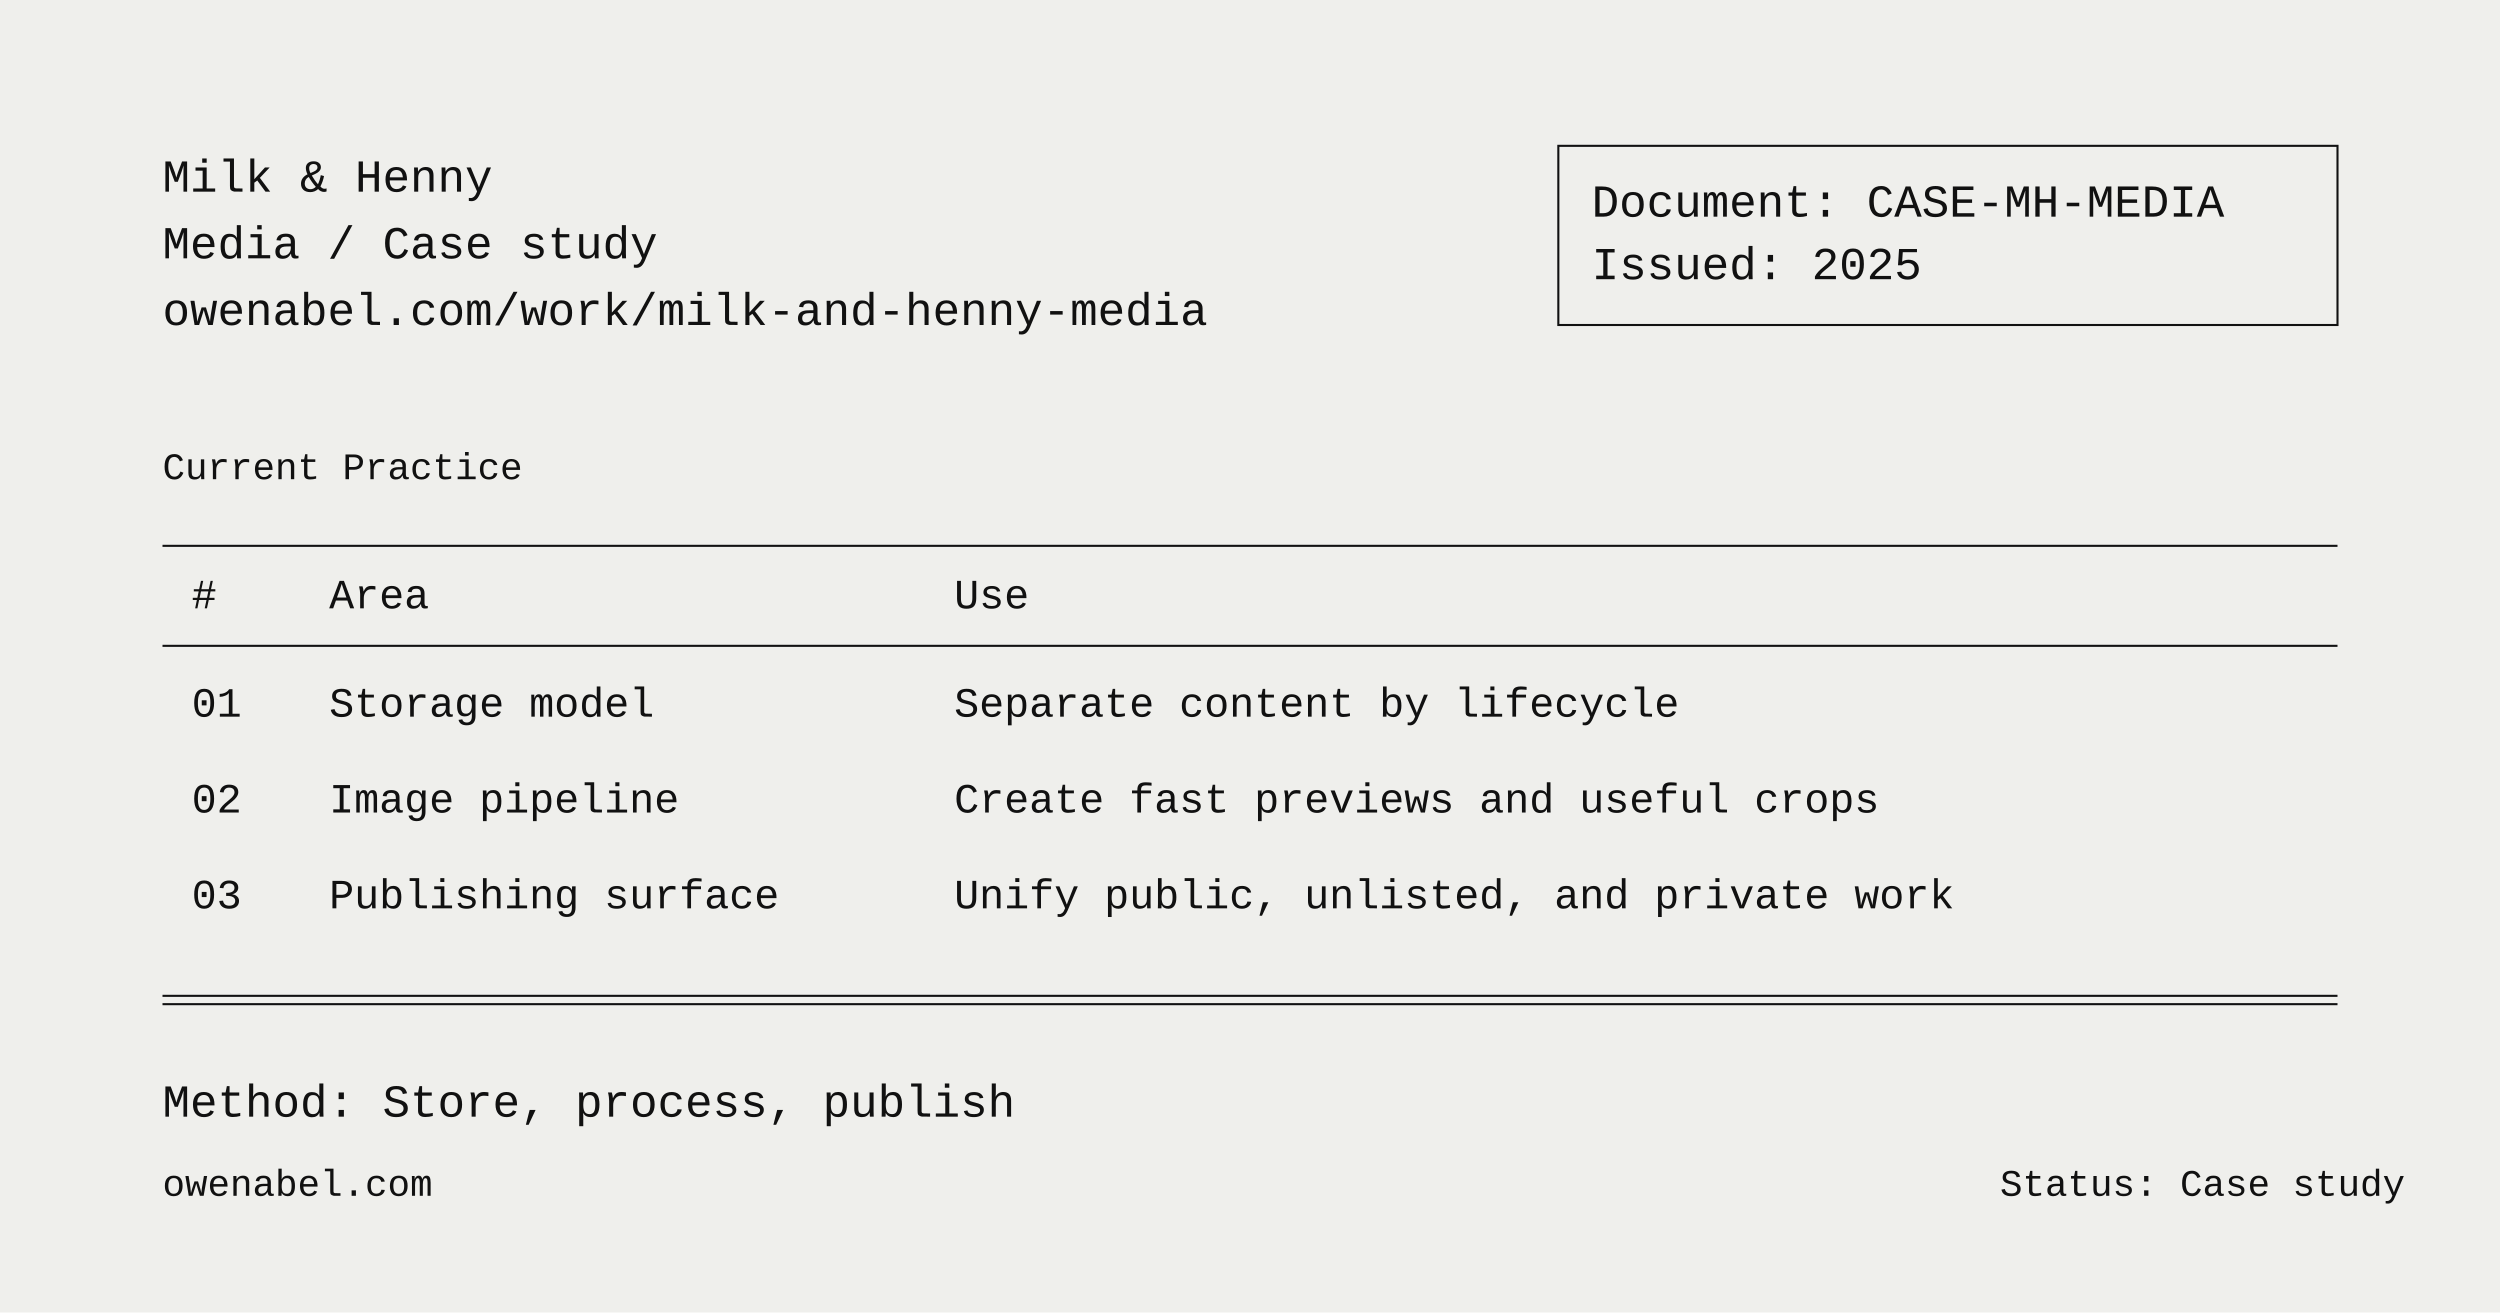
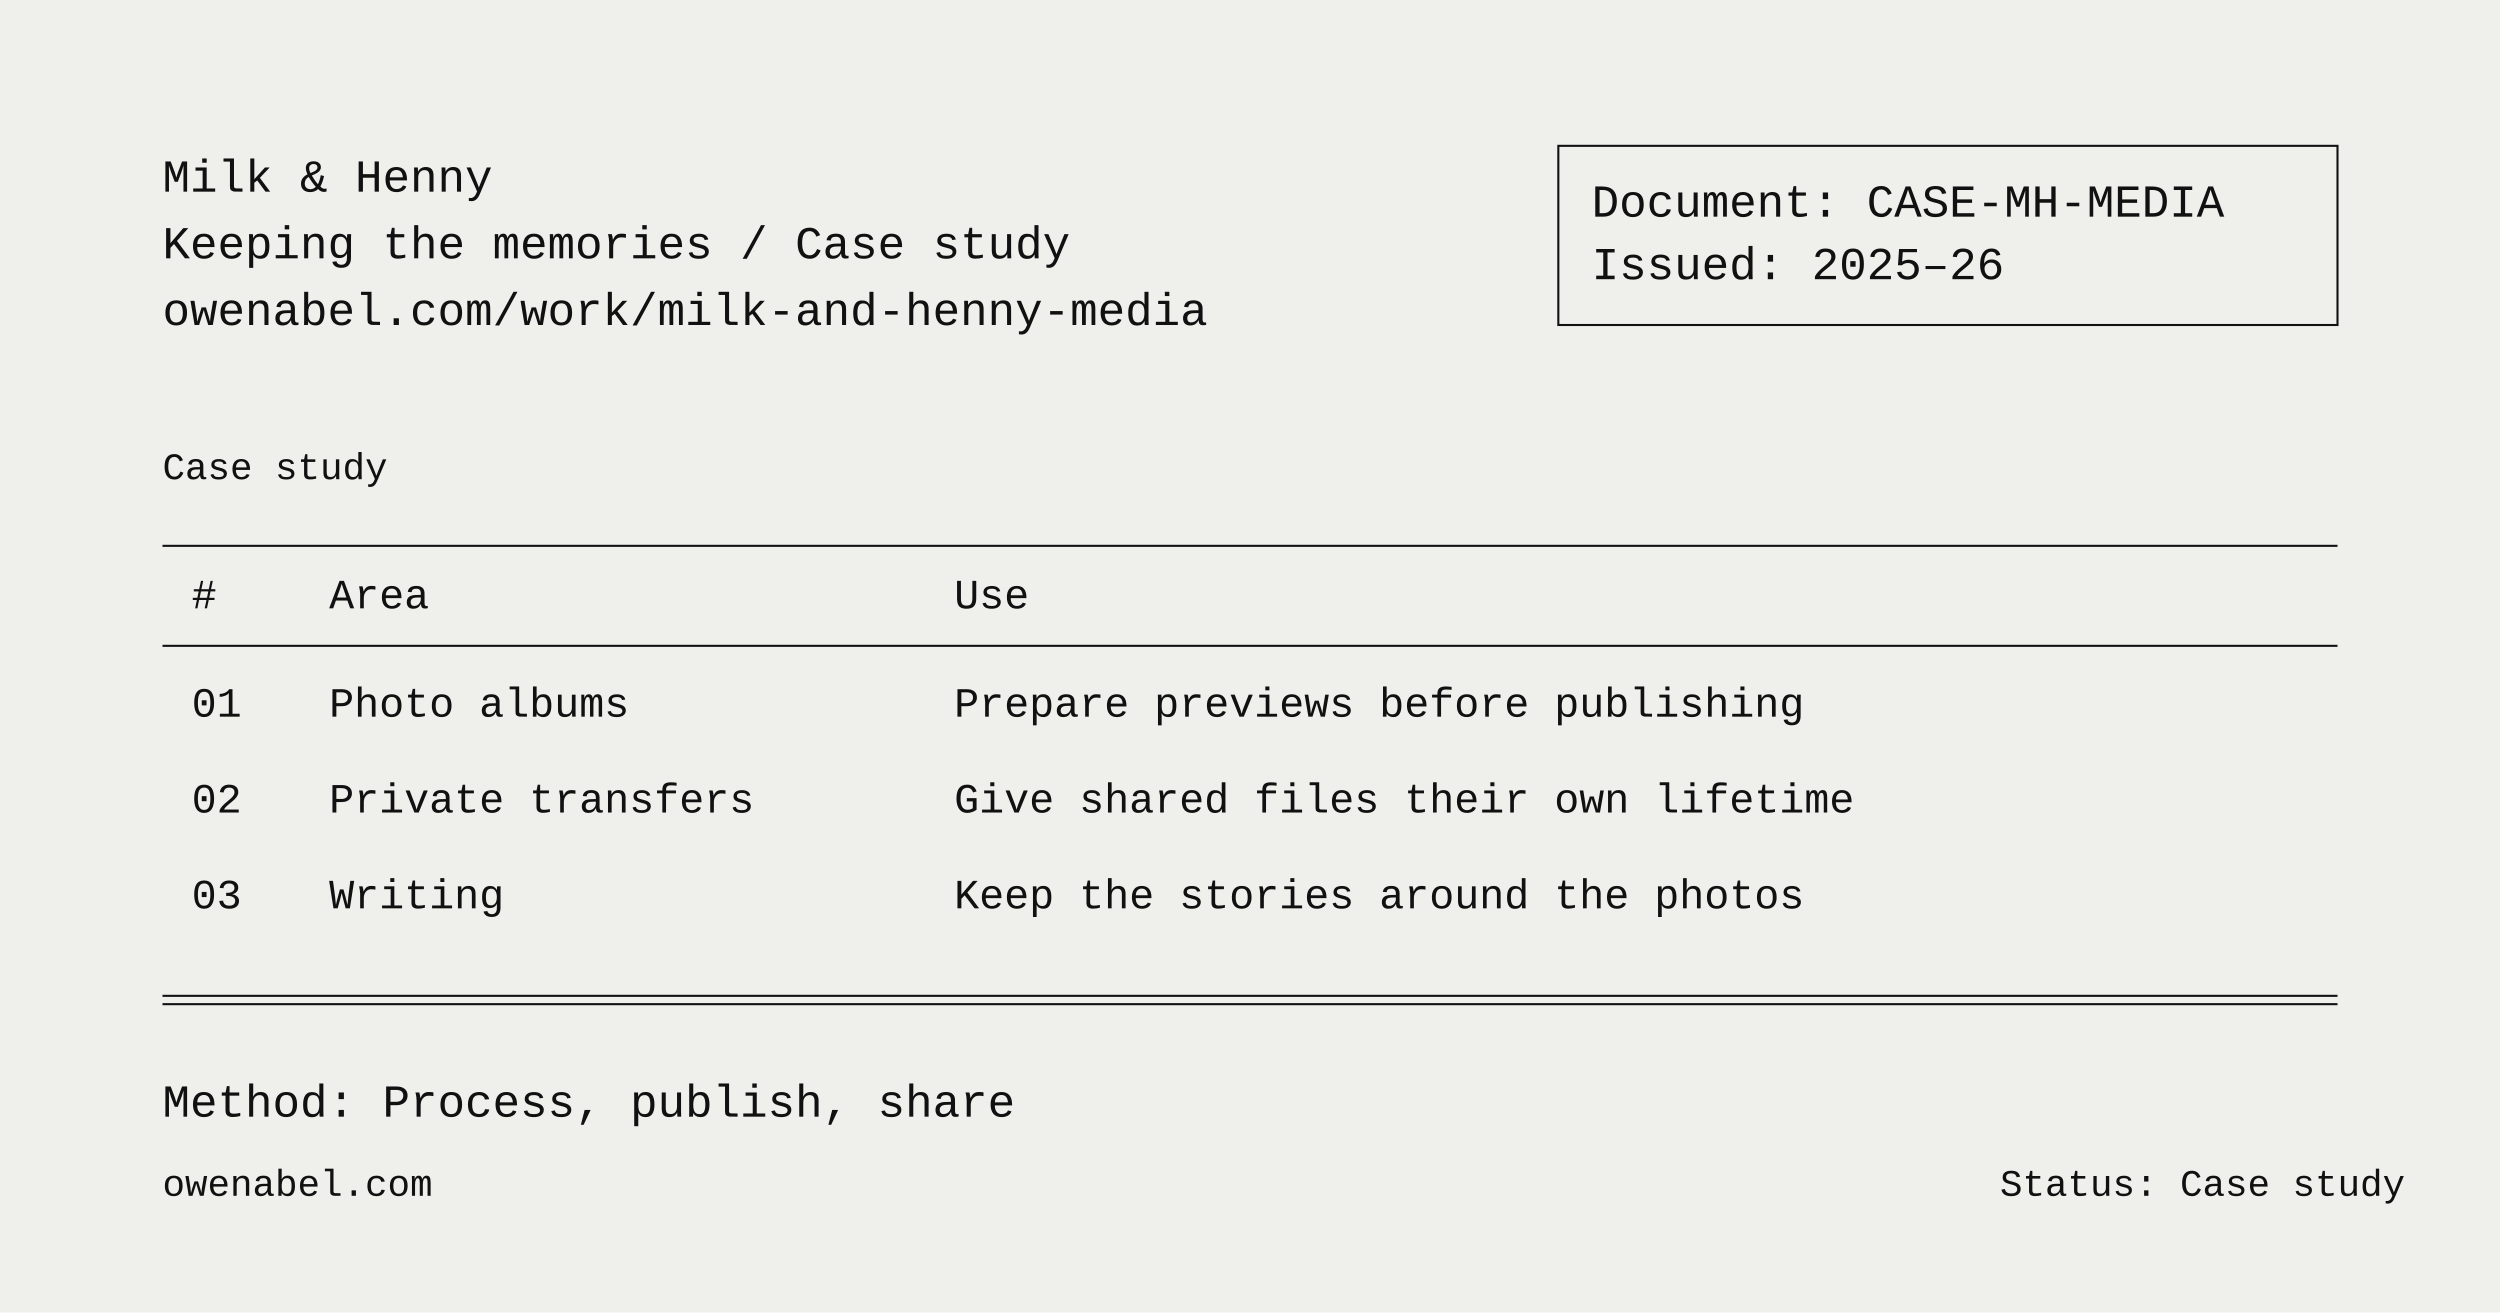
<svg xmlns="http://www.w3.org/2000/svg" width="1200" height="630" viewBox="0 0 1200 630">
  <rect width="1200" height="630" fill="#efefec" />
  <g fill="#111111" font-family="Courier New, Courier, monospace">
    <text x="78" y="92" font-size="22">Milk &amp; Henny</text>
-     <text x="78" y="124" font-size="22">Media / Case study</text>
+     <text x="78" y="124" font-size="22">Keeping the memories / Case study</text>
    <text x="78" y="156" font-size="22">owenabel.com/work/milk-and-henny-media</text>
    <g font-size="22">
      <rect x="748" y="70" width="374" height="86" fill="none" stroke="#111111" stroke-width="1" />
      <text x="764" y="104">Document:      CASE-MH-MEDIA</text>
-       <text x="764" y="134">Issued:        2025</text>
+       <text x="764" y="134">Issued:        2025–26</text>
    </g>
-     <text x="78" y="230" font-size="18">Current Practice</text>
+     <text x="78" y="230" font-size="18">Case study</text>
    <line x1="78" y1="262" x2="1122" y2="262" stroke="#111111" stroke-width="1" />
    <text x="92" y="292" font-size="20">#</text>
    <text x="158" y="292" font-size="20">Area</text>
    <text x="458" y="292" font-size="20">Use</text>
    <line x1="78" y1="310" x2="1122" y2="310" stroke="#111111" stroke-width="1" />
    <text x="92" y="344" font-size="20">01</text>
-     <text x="158" y="344" font-size="20">Storage model</text>
-     <text x="458" y="344" font-size="20">Separate content by lifecycle</text>
+     <text x="158" y="344" font-size="20">Photo albums</text>
+     <text x="458" y="344" font-size="20">Prepare previews before publishing</text>
    <text x="92" y="390" font-size="20">02</text>
-     <text x="158" y="390" font-size="20">Image pipeline</text>
-     <text x="458" y="390" font-size="20">Create fast previews and useful crops</text>
+     <text x="158" y="390" font-size="20">Private transfers</text>
+     <text x="458" y="390" font-size="20">Give shared files their own lifetime</text>
    <text x="92" y="436" font-size="20">03</text>
-     <text x="158" y="436" font-size="20">Publishing surface</text>
-     <text x="458" y="436" font-size="20">Unify public, unlisted, and private work</text>
+     <text x="158" y="436" font-size="20">Writing</text>
+     <text x="458" y="436" font-size="20">Keep the stories around the photos</text>
    <line x1="78" y1="478" x2="1122" y2="478" stroke="#111111" stroke-width="1" />
    <line x1="78" y1="482" x2="1122" y2="482" stroke="#111111" stroke-width="1" />
-     <text x="78" y="536" font-size="22">Method: Store, process, publish</text>
+     <text x="78" y="536" font-size="22">Method: Process, publish, share</text>
    <text x="78" y="574" font-size="18">owenabel.com</text>
    <text x="960" y="574" font-size="18">Status: Case study</text>
  </g>
</svg>
